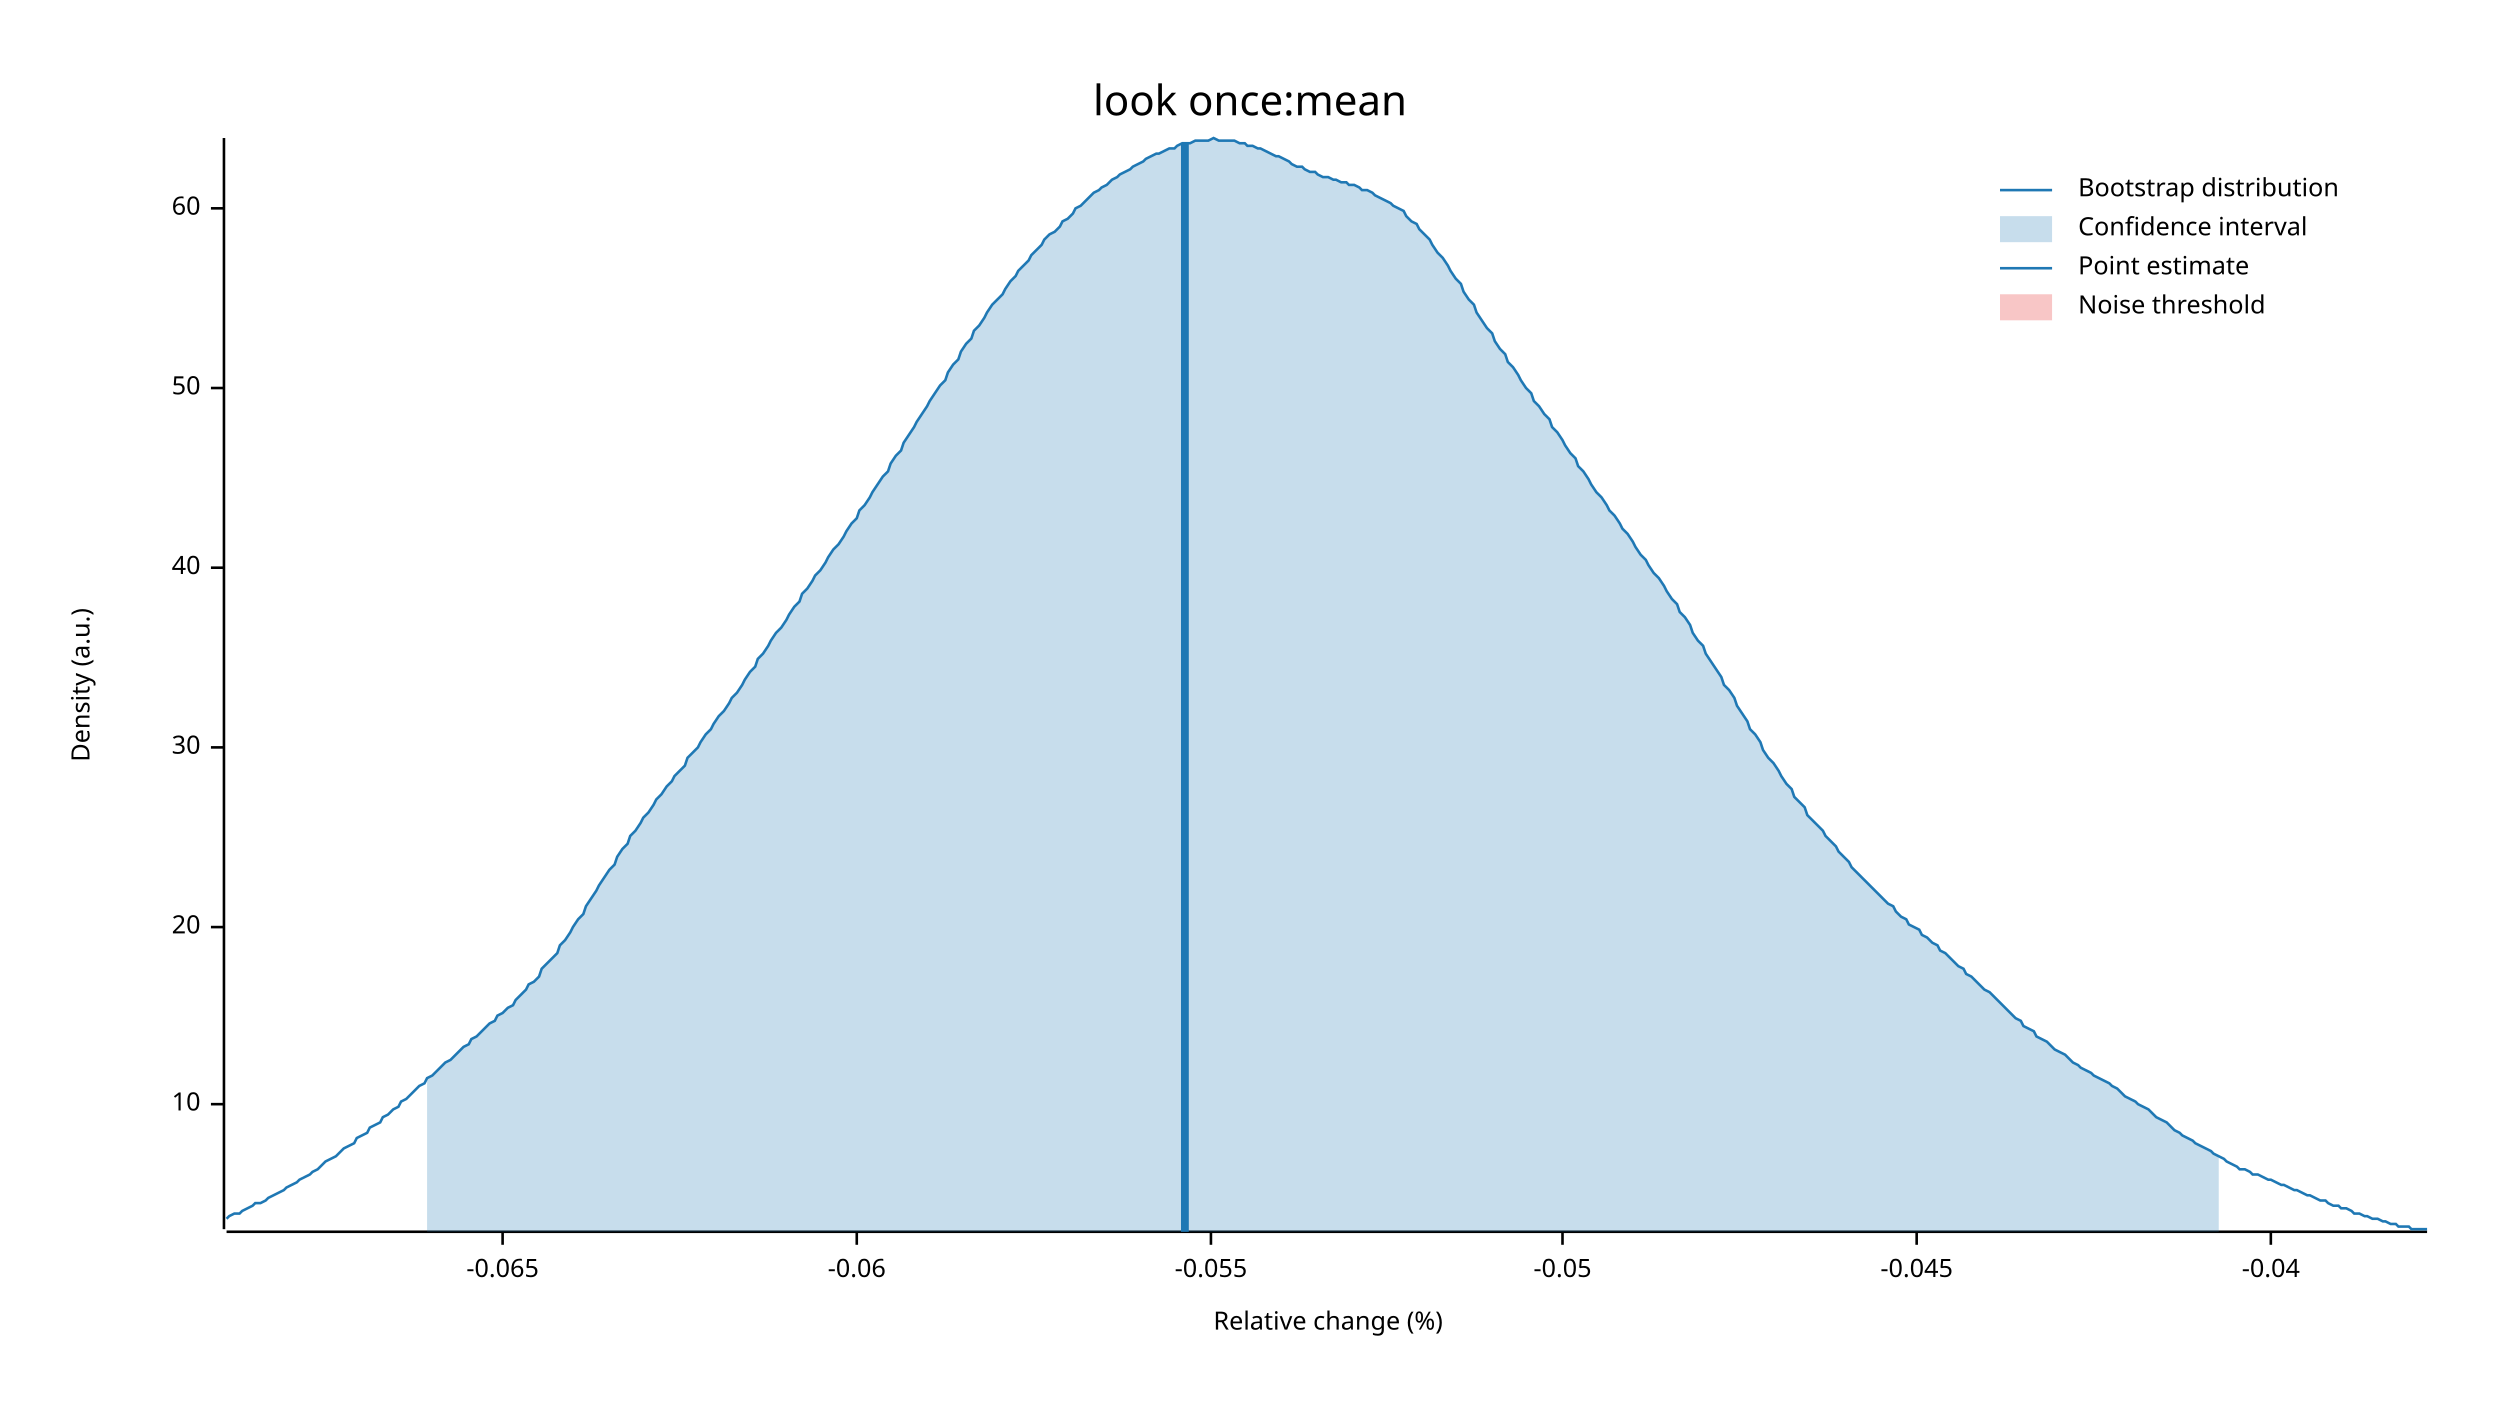
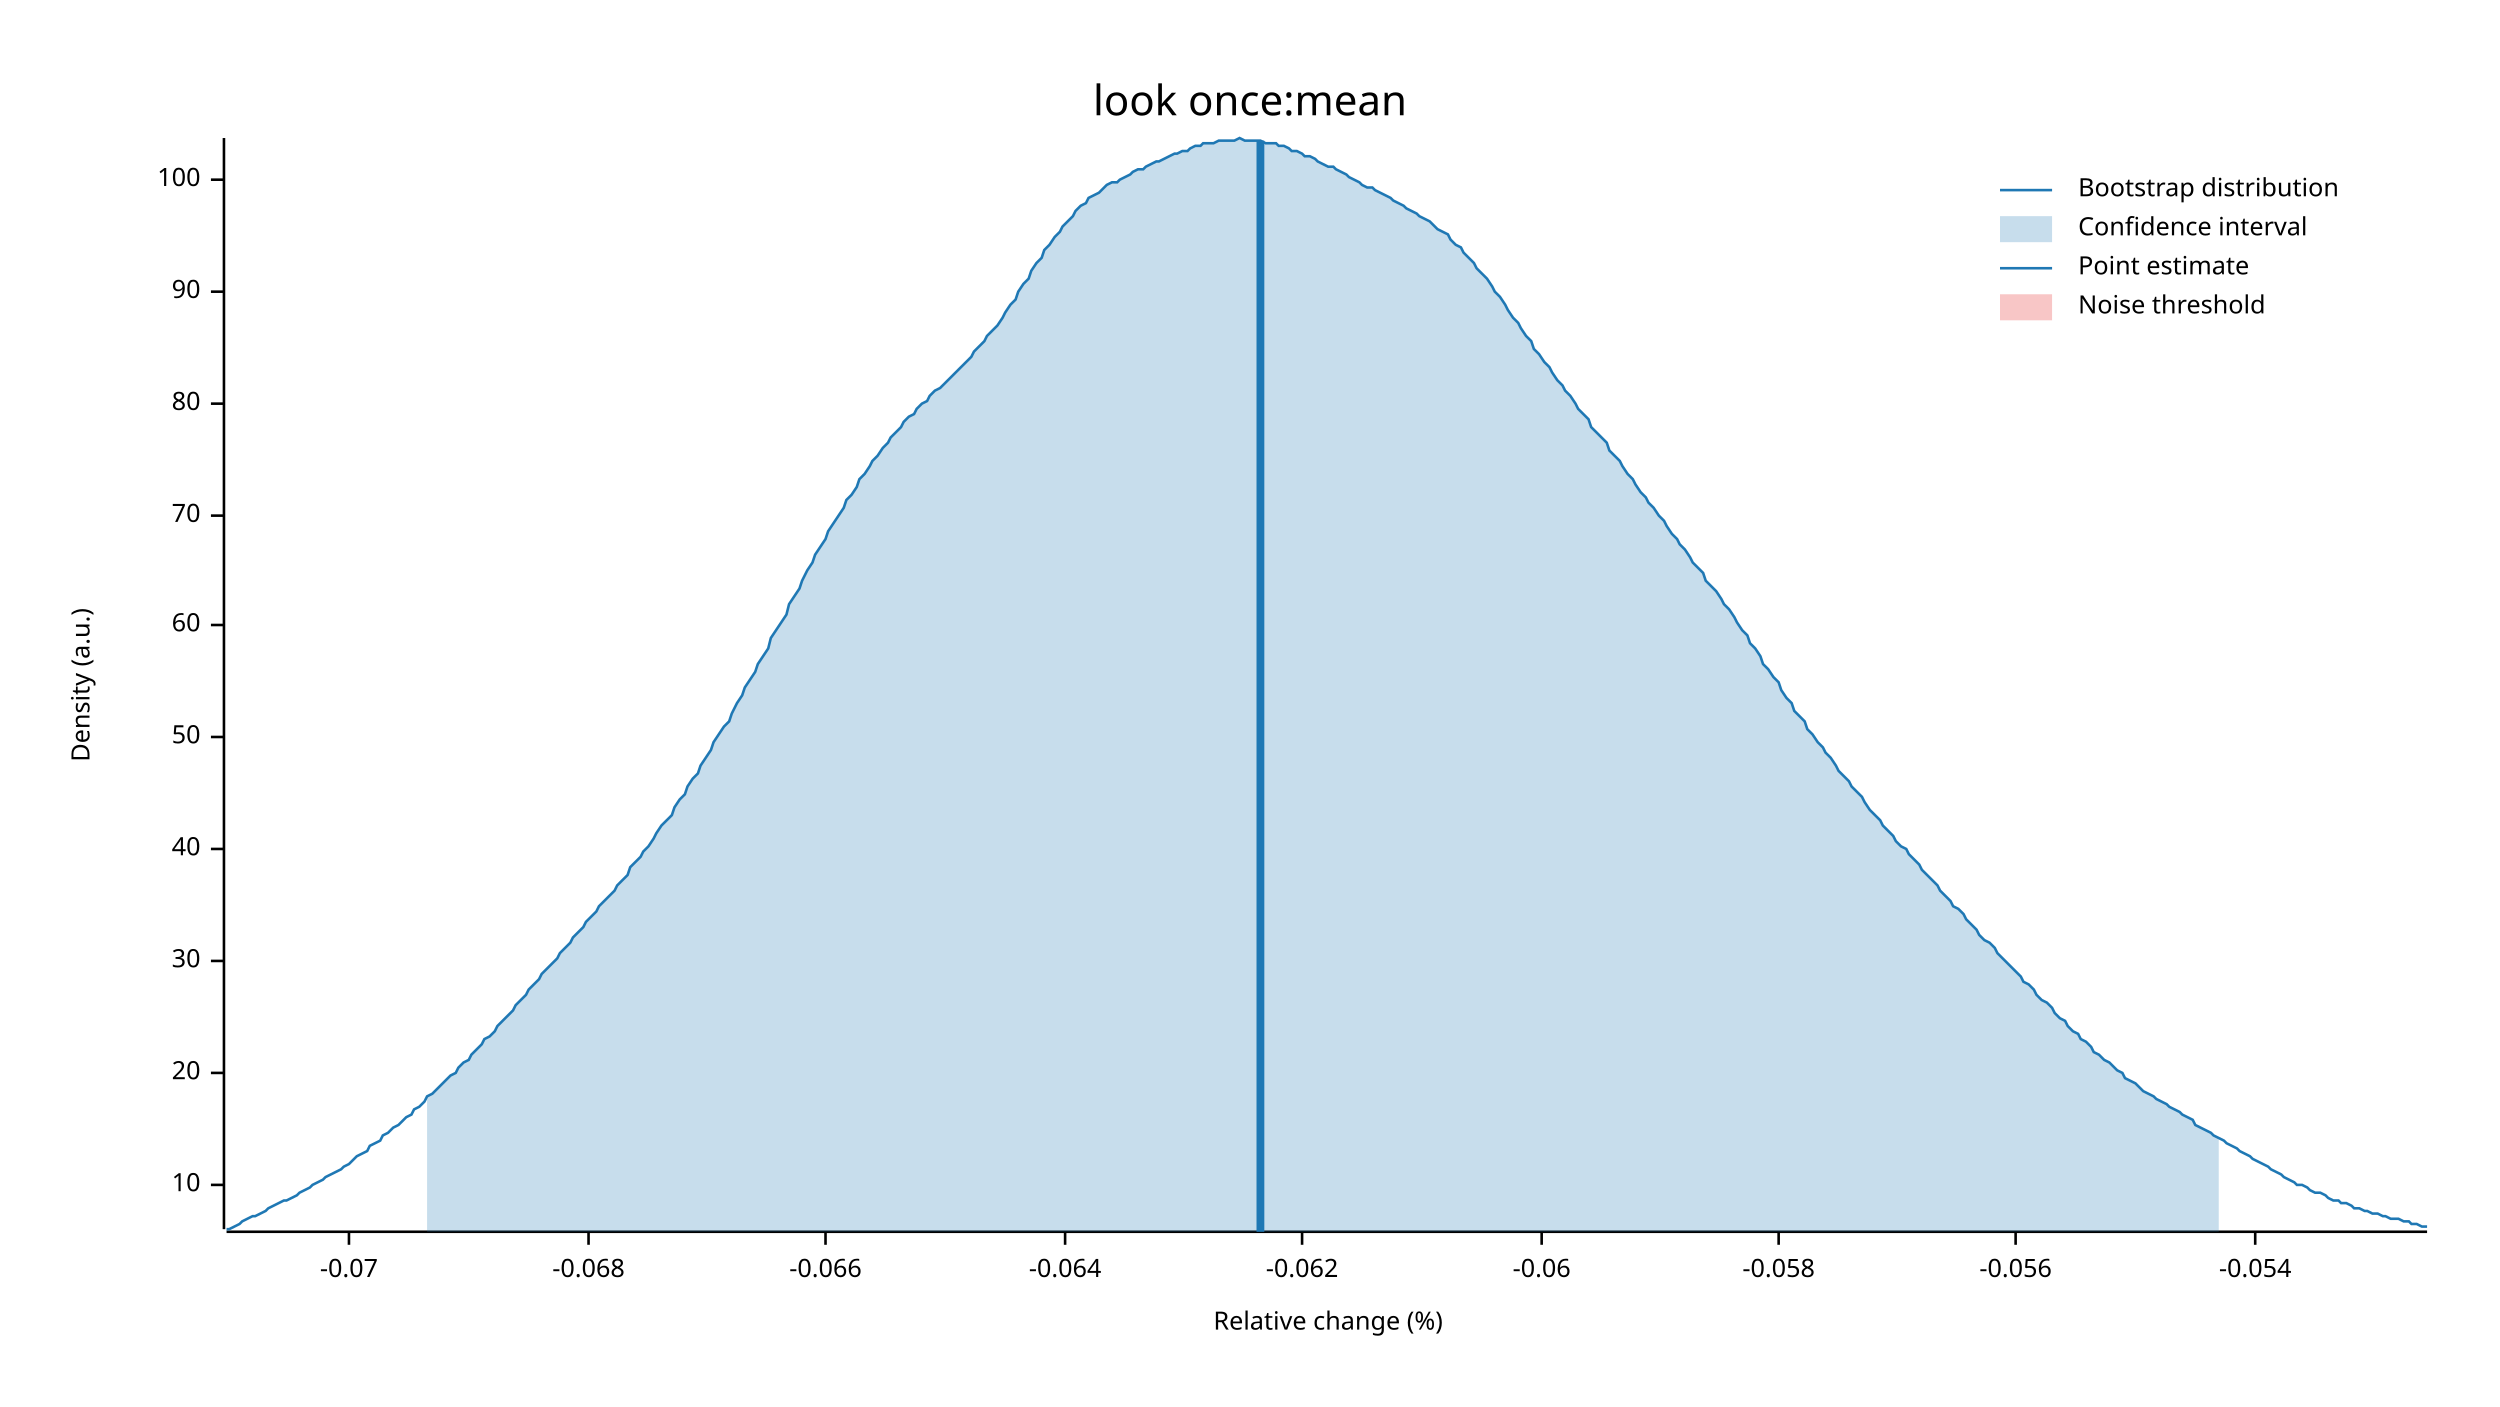
<svg xmlns="http://www.w3.org/2000/svg" width="960" height="540" viewBox="0 0 960 540">
  <text x="480" y="32" dy="0.76em" text-anchor="middle" font-family="sans-serif" font-size="16.129" opacity="1" fill="#000000">
look once:mean
</text>
  <text x="27" y="263" dy="0.76em" text-anchor="middle" font-family="sans-serif" font-size="9.677" opacity="1" fill="#000000" transform="rotate(270, 27, 263)">
Density (a.u.)
</text>
  <text x="510" y="513" dy="-0.5ex" text-anchor="middle" font-family="sans-serif" font-size="9.677" opacity="1" fill="#000000">
Relative change (%)
</text>
  <polyline fill="none" opacity="1" stroke="#000000" stroke-width="1" points="86,53 86,472 " />
-   <text x="77" y="424" dy="0.5ex" text-anchor="end" font-family="sans-serif" font-size="9.677" opacity="1" fill="#000000">
+   <text x="77" y="455" dy="0.5ex" text-anchor="end" font-family="sans-serif" font-size="9.677" opacity="1" fill="#000000">
10
</text>
-   <polyline fill="none" opacity="1" stroke="#000000" stroke-width="1" points="81,424 86,424 " />
-   <text x="77" y="356" dy="0.5ex" text-anchor="end" font-family="sans-serif" font-size="9.677" opacity="1" fill="#000000">
+   <polyline fill="none" opacity="1" stroke="#000000" stroke-width="1" points="81,455 86,455 " />
+   <text x="77" y="412" dy="0.5ex" text-anchor="end" font-family="sans-serif" font-size="9.677" opacity="1" fill="#000000">
20
</text>
-   <polyline fill="none" opacity="1" stroke="#000000" stroke-width="1" points="81,356 86,356 " />
-   <text x="77" y="287" dy="0.5ex" text-anchor="end" font-family="sans-serif" font-size="9.677" opacity="1" fill="#000000">
+   <polyline fill="none" opacity="1" stroke="#000000" stroke-width="1" points="81,412 86,412 " />
+   <text x="77" y="369" dy="0.5ex" text-anchor="end" font-family="sans-serif" font-size="9.677" opacity="1" fill="#000000">
30
</text>
-   <polyline fill="none" opacity="1" stroke="#000000" stroke-width="1" points="81,287 86,287 " />
-   <text x="77" y="218" dy="0.5ex" text-anchor="end" font-family="sans-serif" font-size="9.677" opacity="1" fill="#000000">
+   <polyline fill="none" opacity="1" stroke="#000000" stroke-width="1" points="81,369 86,369 " />
+   <text x="77" y="326" dy="0.5ex" text-anchor="end" font-family="sans-serif" font-size="9.677" opacity="1" fill="#000000">
40
</text>
-   <polyline fill="none" opacity="1" stroke="#000000" stroke-width="1" points="81,218 86,218 " />
-   <text x="77" y="149" dy="0.5ex" text-anchor="end" font-family="sans-serif" font-size="9.677" opacity="1" fill="#000000">
+   <polyline fill="none" opacity="1" stroke="#000000" stroke-width="1" points="81,326 86,326 " />
+   <text x="77" y="283" dy="0.5ex" text-anchor="end" font-family="sans-serif" font-size="9.677" opacity="1" fill="#000000">
50
</text>
-   <polyline fill="none" opacity="1" stroke="#000000" stroke-width="1" points="81,149 86,149 " />
-   <text x="77" y="80" dy="0.5ex" text-anchor="end" font-family="sans-serif" font-size="9.677" opacity="1" fill="#000000">
+   <polyline fill="none" opacity="1" stroke="#000000" stroke-width="1" points="81,283 86,283 " />
+   <text x="77" y="240" dy="0.5ex" text-anchor="end" font-family="sans-serif" font-size="9.677" opacity="1" fill="#000000">
60
</text>
-   <polyline fill="none" opacity="1" stroke="#000000" stroke-width="1" points="81,80 86,80 " />
+   <polyline fill="none" opacity="1" stroke="#000000" stroke-width="1" points="81,240 86,240 " />
+   <text x="77" y="198" dy="0.5ex" text-anchor="end" font-family="sans-serif" font-size="9.677" opacity="1" fill="#000000">
+ 70
+ </text>
+   <polyline fill="none" opacity="1" stroke="#000000" stroke-width="1" points="81,198 86,198 " />
+   <text x="77" y="155" dy="0.5ex" text-anchor="end" font-family="sans-serif" font-size="9.677" opacity="1" fill="#000000">
+ 80
+ </text>
+   <polyline fill="none" opacity="1" stroke="#000000" stroke-width="1" points="81,155 86,155 " />
+   <text x="77" y="112" dy="0.5ex" text-anchor="end" font-family="sans-serif" font-size="9.677" opacity="1" fill="#000000">
+ 90
+ </text>
+   <polyline fill="none" opacity="1" stroke="#000000" stroke-width="1" points="81,112 86,112 " />
+   <text x="77" y="69" dy="0.5ex" text-anchor="end" font-family="sans-serif" font-size="9.677" opacity="1" fill="#000000">
+ 100
+ </text>
+   <polyline fill="none" opacity="1" stroke="#000000" stroke-width="1" points="81,69 86,69 " />
  <polyline fill="none" opacity="1" stroke="#000000" stroke-width="1" points="87,473 932,473 " />
-   <text x="193" y="483" dy="0.76em" text-anchor="middle" font-family="sans-serif" font-size="9.677" opacity="1" fill="#000000">
- -0.065
+   <text x="134" y="483" dy="0.76em" text-anchor="middle" font-family="sans-serif" font-size="9.677" opacity="1" fill="#000000">
+ -0.07
</text>
-   <polyline fill="none" opacity="1" stroke="#000000" stroke-width="1" points="193,473 193,478 " />
-   <text x="329" y="483" dy="0.76em" text-anchor="middle" font-family="sans-serif" font-size="9.677" opacity="1" fill="#000000">
+   <polyline fill="none" opacity="1" stroke="#000000" stroke-width="1" points="134,473 134,478 " />
+   <text x="226" y="483" dy="0.76em" text-anchor="middle" font-family="sans-serif" font-size="9.677" opacity="1" fill="#000000">
+ -0.068
+ </text>
+   <polyline fill="none" opacity="1" stroke="#000000" stroke-width="1" points="226,473 226,478 " />
+   <text x="317" y="483" dy="0.76em" text-anchor="middle" font-family="sans-serif" font-size="9.677" opacity="1" fill="#000000">
+ -0.066
+ </text>
+   <polyline fill="none" opacity="1" stroke="#000000" stroke-width="1" points="317,473 317,478 " />
+   <text x="409" y="483" dy="0.76em" text-anchor="middle" font-family="sans-serif" font-size="9.677" opacity="1" fill="#000000">
+ -0.064
+ </text>
+   <polyline fill="none" opacity="1" stroke="#000000" stroke-width="1" points="409,473 409,478 " />
+   <text x="500" y="483" dy="0.76em" text-anchor="middle" font-family="sans-serif" font-size="9.677" opacity="1" fill="#000000">
+ -0.062
+ </text>
+   <polyline fill="none" opacity="1" stroke="#000000" stroke-width="1" points="500,473 500,478 " />
+   <text x="592" y="483" dy="0.76em" text-anchor="middle" font-family="sans-serif" font-size="9.677" opacity="1" fill="#000000">
-0.06
</text>
-   <polyline fill="none" opacity="1" stroke="#000000" stroke-width="1" points="329,473 329,478 " />
-   <text x="465" y="483" dy="0.76em" text-anchor="middle" font-family="sans-serif" font-size="9.677" opacity="1" fill="#000000">
- -0.055
+   <polyline fill="none" opacity="1" stroke="#000000" stroke-width="1" points="592,473 592,478 " />
+   <text x="683" y="483" dy="0.76em" text-anchor="middle" font-family="sans-serif" font-size="9.677" opacity="1" fill="#000000">
+ -0.058
</text>
-   <polyline fill="none" opacity="1" stroke="#000000" stroke-width="1" points="465,473 465,478 " />
-   <text x="600" y="483" dy="0.76em" text-anchor="middle" font-family="sans-serif" font-size="9.677" opacity="1" fill="#000000">
- -0.05
+   <polyline fill="none" opacity="1" stroke="#000000" stroke-width="1" points="683,473 683,478 " />
+   <text x="774" y="483" dy="0.76em" text-anchor="middle" font-family="sans-serif" font-size="9.677" opacity="1" fill="#000000">
+ -0.056
</text>
-   <polyline fill="none" opacity="1" stroke="#000000" stroke-width="1" points="600,473 600,478 " />
-   <text x="736" y="483" dy="0.76em" text-anchor="middle" font-family="sans-serif" font-size="9.677" opacity="1" fill="#000000">
- -0.045
+   <polyline fill="none" opacity="1" stroke="#000000" stroke-width="1" points="774,473 774,478 " />
+   <text x="866" y="483" dy="0.76em" text-anchor="middle" font-family="sans-serif" font-size="9.677" opacity="1" fill="#000000">
+ -0.054
</text>
-   <polyline fill="none" opacity="1" stroke="#000000" stroke-width="1" points="736,473 736,478 " />
-   <text x="872" y="483" dy="0.76em" text-anchor="middle" font-family="sans-serif" font-size="9.677" opacity="1" fill="#000000">
- -0.04
- </text>
-   <polyline fill="none" opacity="1" stroke="#000000" stroke-width="1" points="872,473 872,478 " />
-   <polyline fill="none" opacity="1" stroke="#1F78B4" stroke-width="1" points="87,468 88,467 90,466 92,466 93,465 95,464 97,463 98,462 100,462 102,461 103,460 105,459 107,458 109,457 110,456 112,455 114,454 115,453 117,452 119,451 120,450 122,449 124,447 125,446 127,445 129,444 131,442 132,441 134,440 136,439 137,437 139,436 141,435 142,433 144,432 146,431 147,429 149,428 151,426 153,425 154,423 156,422 158,420 159,419 161,417 163,416 164,414 166,413 168,411 169,410 171,408 173,407 175,405 176,404 178,402 180,401 181,399 183,398 185,396 186,395 188,393 190,392 191,390 193,389 195,387 197,386 198,384 200,382 202,380 203,378 205,377 207,375 208,372 210,370 212,368 214,366 215,363 217,361 219,358 220,356 222,353 224,351 225,348 227,345 229,342 230,340 232,337 234,334 236,332 237,329 239,326 241,324 242,321 244,319 246,316 247,314 249,312 251,309 252,307 254,305 256,302 258,300 259,298 261,296 263,294 264,291 266,289 268,287 269,285 271,282 273,280 274,278 276,275 278,273 280,270 281,268 283,266 285,263 286,261 288,258 290,256 291,253 293,251 295,248 296,246 298,243 300,241 302,238 303,236 305,233 307,231 308,228 310,226 312,223 313,221 315,219 317,216 318,214 320,211 322,209 324,206 325,204 327,201 329,199 330,196 332,194 334,191 335,189 337,186 339,183 341,181 342,178 344,175 346,173 347,170 349,167 351,164 352,162 354,159 356,156 357,154 359,151 361,148 363,146 364,143 366,140 368,138 369,135 371,132 373,130 374,127 376,125 378,122 379,120 381,117 383,115 385,113 386,111 388,108 390,106 391,104 393,102 395,100 396,98 398,96 400,94 401,92 403,90 405,89 407,87 408,85 410,84 412,82 413,80 415,79 417,77 418,76 420,74 422,73 423,72 425,71 427,69 429,68 430,67 432,66 434,65 435,64 437,63 439,62 440,61 442,60 444,59 445,59 447,58 449,57 451,57 452,56 454,55 456,55 457,55 459,54 461,54 462,54 464,54 466,53 468,54 469,54 471,54 473,54 474,54 476,55 478,55 479,56 481,56 483,57 484,57 486,58 488,59 490,60 491,60 493,61 495,62 496,63 498,64 500,64 501,65 503,66 505,66 506,67 508,68 510,68 512,69 513,69 515,70 517,70 518,71 520,71 522,72 523,73 525,73 527,74 528,75 530,76 532,77 534,78 535,79 537,80 539,81 540,83 542,85 544,86 545,88 547,90 549,92 550,94 552,97 554,99 556,102 557,104 559,107 561,109 562,112 564,115 566,117 567,120 569,123 571,126 573,128 574,131 576,134 578,136 579,139 581,141 583,144 584,146 586,149 588,151 589,154 591,156 593,159 595,161 596,164 598,166 600,169 601,171 603,174 605,176 606,179 608,181 610,184 611,186 613,189 615,191 617,194 618,196 620,198 622,201 623,203 625,205 627,208 628,210 630,213 632,215 633,217 635,220 637,222 639,225 640,227 642,230 644,232 645,235 647,237 649,240 650,243 652,246 654,248 655,251 657,254 659,257 661,260 662,263 664,265 666,268 667,271 669,274 671,277 672,280 674,282 676,285 677,288 679,291 681,293 683,296 684,298 686,301 688,303 689,306 691,308 693,310 694,313 696,315 698,317 700,319 701,321 703,323 705,325 706,327 708,329 710,331 711,333 713,335 715,337 716,338 718,340 720,342 722,344 723,345 725,347 727,348 728,350 730,352 732,353 733,355 735,356 737,357 738,359 740,360 742,362 744,363 745,365 747,366 749,368 750,369 752,371 754,372 755,374 757,375 759,377 760,378 762,380 764,381 766,383 767,384 769,386 771,388 772,389 774,391 776,392 777,394 779,395 781,396 782,398 784,399 786,400 788,402 789,403 791,404 793,405 794,406 796,408 798,409 799,410 801,411 803,412 804,413 806,414 808,415 810,416 811,417 813,418 815,420 816,421 818,422 820,423 821,424 823,425 825,426 827,428 828,429 830,430 832,431 833,432 835,434 837,435 838,436 840,437 842,438 843,439 845,440 847,441 849,442 850,443 852,444 854,445 855,446 857,447 859,448 860,449 862,449 864,450 865,451 867,451 869,452 871,453 872,453 874,454 876,455 877,455 879,456 881,457 882,457 884,458 886,459 887,459 889,460 891,461 893,461 894,462 896,463 898,463 899,464 901,464 903,465 904,466 906,466 908,467 909,467 911,468 913,468 915,469 916,469 918,470 920,470 921,471 923,471 925,471 926,472 928,472 930,472 932,472 " />
-   <polygon opacity="0.25" fill="#1F78B4" points="164,414 166,413 168,411 169,410 171,408 173,407 175,405 176,404 178,402 180,401 181,399 183,398 185,396 186,395 188,393 190,392 191,390 193,389 195,387 197,386 198,384 200,382 202,380 203,378 205,377 207,375 208,372 210,370 212,368 214,366 215,363 217,361 219,358 220,356 222,353 224,351 225,348 227,345 229,342 230,340 232,337 234,334 236,332 237,329 239,326 241,324 242,321 244,319 246,316 247,314 249,312 251,309 252,307 254,305 256,302 258,300 259,298 261,296 263,294 264,291 266,289 268,287 269,285 271,282 273,280 274,278 276,275 278,273 280,270 281,268 283,266 285,263 286,261 288,258 290,256 291,253 293,251 295,248 296,246 298,243 300,241 302,238 303,236 305,233 307,231 308,228 310,226 312,223 313,221 315,219 317,216 318,214 320,211 322,209 324,206 325,204 327,201 329,199 330,196 332,194 334,191 335,189 337,186 339,183 341,181 342,178 344,175 346,173 347,170 349,167 351,164 352,162 354,159 356,156 357,154 359,151 361,148 363,146 364,143 366,140 368,138 369,135 371,132 373,130 374,127 376,125 378,122 379,120 381,117 383,115 385,113 386,111 388,108 390,106 391,104 393,102 395,100 396,98 398,96 400,94 401,92 403,90 405,89 407,87 408,85 410,84 412,82 413,80 415,79 417,77 418,76 420,74 422,73 423,72 425,71 427,69 429,68 430,67 432,66 434,65 435,64 437,63 439,62 440,61 442,60 444,59 445,59 447,58 449,57 451,57 452,56 454,55 456,55 457,55 459,54 461,54 462,54 464,54 466,53 468,54 469,54 471,54 473,54 474,54 476,55 478,55 479,56 481,56 483,57 484,57 486,58 488,59 490,60 491,60 493,61 495,62 496,63 498,64 500,64 501,65 503,66 505,66 506,67 508,68 510,68 512,69 513,69 515,70 517,70 518,71 520,71 522,72 523,73 525,73 527,74 528,75 530,76 532,77 534,78 535,79 537,80 539,81 540,83 542,85 544,86 545,88 547,90 549,92 550,94 552,97 554,99 556,102 557,104 559,107 561,109 562,112 564,115 566,117 567,120 569,123 571,126 573,128 574,131 576,134 578,136 579,139 581,141 583,144 584,146 586,149 588,151 589,154 591,156 593,159 595,161 596,164 598,166 600,169 601,171 603,174 605,176 606,179 608,181 610,184 611,186 613,189 615,191 617,194 618,196 620,198 622,201 623,203 625,205 627,208 628,210 630,213 632,215 633,217 635,220 637,222 639,225 640,227 642,230 644,232 645,235 647,237 649,240 650,243 652,246 654,248 655,251 657,254 659,257 661,260 662,263 664,265 666,268 667,271 669,274 671,277 672,280 674,282 676,285 677,288 679,291 681,293 683,296 684,298 686,301 688,303 689,306 691,308 693,310 694,313 696,315 698,317 700,319 701,321 703,323 705,325 706,327 708,329 710,331 711,333 713,335 715,337 716,338 718,340 720,342 722,344 723,345 725,347 727,348 728,350 730,352 732,353 733,355 735,356 737,357 738,359 740,360 742,362 744,363 745,365 747,366 749,368 750,369 752,371 754,372 755,374 757,375 759,377 760,378 762,380 764,381 766,383 767,384 769,386 771,388 772,389 774,391 776,392 777,394 779,395 781,396 782,398 784,399 786,400 788,402 789,403 791,404 793,405 794,406 796,408 798,409 799,410 801,411 803,412 804,413 806,414 808,415 810,416 811,417 813,418 815,420 816,421 818,422 820,423 821,424 823,425 825,426 827,428 828,429 830,430 832,431 833,432 835,434 837,435 838,436 840,437 842,438 843,439 845,440 847,441 849,442 850,443 852,444 852,473 164,473 " />
-   <polyline fill="none" opacity="1" stroke="#1F78B4" stroke-width="3" points="455,473 455,55 " />
+   <polyline fill="none" opacity="1" stroke="#000000" stroke-width="1" points="866,473 866,478 " />
+   <polyline fill="none" opacity="1" stroke="#1F78B4" stroke-width="1" points="87,472 88,472 90,471 92,470 93,469 95,468 97,467 98,467 100,466 102,465 103,464 105,463 107,462 109,461 110,461 112,460 114,459 115,458 117,457 119,456 120,455 122,454 124,453 125,452 127,451 129,450 131,449 132,448 134,447 136,445 137,444 139,443 141,442 142,440 144,439 146,438 147,436 149,435 151,433 153,432 154,431 156,429 158,428 159,426 161,425 163,423 164,421 166,420 168,418 169,417 171,415 173,413 175,412 176,410 178,408 180,407 181,405 183,403 185,401 186,399 188,398 190,396 191,394 193,392 195,390 197,388 198,386 200,384 202,382 203,380 205,378 207,376 208,374 210,372 212,370 214,368 215,366 217,364 219,362 220,360 222,358 224,356 225,354 227,352 229,350 230,348 232,346 234,344 236,342 237,340 239,338 241,336 242,333 244,331 246,329 247,327 249,325 251,322 252,320 254,317 256,315 258,313 259,310 261,307 263,305 264,302 266,299 268,297 269,294 271,291 273,288 274,285 276,282 278,279 280,277 281,274 283,270 285,267 286,264 288,261 290,258 291,255 293,252 295,249 296,245 298,242 300,239 302,236 303,232 305,229 307,226 308,223 310,219 312,216 313,213 315,210 317,207 318,204 320,201 322,198 324,195 325,192 327,190 329,187 330,184 332,182 334,179 335,177 337,175 339,172 341,170 342,168 344,166 346,164 347,162 349,160 351,159 352,157 354,155 356,154 357,152 359,150 361,149 363,147 364,146 366,144 368,142 369,141 371,139 373,137 374,135 376,133 378,131 379,129 381,127 383,125 385,122 386,120 388,117 390,115 391,112 393,109 395,107 396,104 398,101 400,99 401,96 403,94 405,91 407,89 408,87 410,85 412,83 413,81 415,79 417,78 418,76 420,75 422,74 423,73 425,71 427,70 429,70 430,69 432,68 434,67 435,66 437,65 439,65 440,64 442,63 444,62 445,62 447,61 449,60 451,59 452,59 454,58 456,58 457,57 459,56 461,56 462,55 464,55 466,55 468,54 469,54 471,54 473,54 474,54 476,53 478,54 479,54 481,54 483,54 484,54 486,55 488,55 490,55 491,56 493,56 495,57 496,58 498,58 500,59 501,60 503,60 505,61 506,62 508,63 510,64 512,64 513,65 515,66 517,67 518,68 520,69 522,70 523,71 525,72 527,72 528,73 530,74 532,75 534,76 535,77 537,78 539,79 540,80 542,81 544,82 545,83 547,84 549,85 550,86 552,88 554,89 556,90 557,92 559,94 561,95 562,97 564,99 566,101 567,103 569,105 571,107 573,110 574,112 576,114 578,117 579,119 581,122 583,124 584,126 586,129 588,131 589,134 591,136 593,139 595,141 596,143 598,146 600,148 601,150 603,152 605,155 606,157 608,159 610,161 611,164 613,166 615,168 617,170 618,173 620,175 622,177 623,179 625,182 627,184 628,186 630,189 632,191 633,193 635,195 637,198 639,200 640,202 642,205 644,207 645,209 647,211 649,214 650,216 652,218 654,220 655,223 657,225 659,227 661,230 662,232 664,234 666,237 667,239 669,242 671,244 672,247 674,249 676,252 677,255 679,257 681,260 683,262 684,265 686,268 688,270 689,273 691,275 693,277 694,280 696,282 698,285 700,287 701,289 703,291 705,294 706,296 708,298 710,300 711,302 713,304 715,306 716,308 718,311 720,313 722,315 723,317 725,319 727,321 728,323 730,325 732,326 733,328 735,330 737,332 738,334 740,336 742,338 744,340 745,342 747,344 749,346 750,348 752,349 754,351 755,353 757,355 759,357 760,359 762,361 764,362 766,364 767,366 769,368 771,370 772,371 774,373 776,375 777,377 779,378 781,380 782,382 784,384 786,385 788,387 789,389 791,391 793,392 794,394 796,396 798,397 799,399 801,400 803,402 804,404 806,405 808,407 810,408 811,409 813,411 815,412 816,414 818,415 820,416 821,417 823,419 825,420 827,421 828,422 830,423 832,424 833,425 835,426 837,427 838,428 840,429 842,430 843,432 845,433 847,434 849,435 850,436 852,437 854,438 855,439 857,440 859,441 860,442 862,443 864,444 865,445 867,446 869,447 871,448 872,449 874,450 876,451 877,452 879,453 881,454 882,455 884,455 886,456 887,457 889,458 891,458 893,459 894,460 896,461 898,461 899,462 901,462 903,463 904,464 906,464 908,465 909,465 911,466 913,466 915,467 916,467 918,468 920,468 921,468 923,469 925,469 926,470 928,470 930,471 932,471 " />
+   <polygon opacity="0.25" fill="#1F78B4" points="164,421 166,420 168,418 169,417 171,415 173,413 175,412 176,410 178,408 180,407 181,405 183,403 185,401 186,399 188,398 190,396 191,394 193,392 195,390 197,388 198,386 200,384 202,382 203,380 205,378 207,376 208,374 210,372 212,370 214,368 215,366 217,364 219,362 220,360 222,358 224,356 225,354 227,352 229,350 230,348 232,346 234,344 236,342 237,340 239,338 241,336 242,333 244,331 246,329 247,327 249,325 251,322 252,320 254,317 256,315 258,313 259,310 261,307 263,305 264,302 266,299 268,297 269,294 271,291 273,288 274,285 276,282 278,279 280,277 281,274 283,270 285,267 286,264 288,261 290,258 291,255 293,252 295,249 296,245 298,242 300,239 302,236 303,232 305,229 307,226 308,223 310,219 312,216 313,213 315,210 317,207 318,204 320,201 322,198 324,195 325,192 327,190 329,187 330,184 332,182 334,179 335,177 337,175 339,172 341,170 342,168 344,166 346,164 347,162 349,160 351,159 352,157 354,155 356,154 357,152 359,150 361,149 363,147 364,146 366,144 368,142 369,141 371,139 373,137 374,135 376,133 378,131 379,129 381,127 383,125 385,122 386,120 388,117 390,115 391,112 393,109 395,107 396,104 398,101 400,99 401,96 403,94 405,91 407,89 408,87 410,85 412,83 413,81 415,79 417,78 418,76 420,75 422,74 423,73 425,71 427,70 429,70 430,69 432,68 434,67 435,66 437,65 439,65 440,64 442,63 444,62 445,62 447,61 449,60 451,59 452,59 454,58 456,58 457,57 459,56 461,56 462,55 464,55 466,55 468,54 469,54 471,54 473,54 474,54 476,53 478,54 479,54 481,54 483,54 484,54 486,55 488,55 490,55 491,56 493,56 495,57 496,58 498,58 500,59 501,60 503,60 505,61 506,62 508,63 510,64 512,64 513,65 515,66 517,67 518,68 520,69 522,70 523,71 525,72 527,72 528,73 530,74 532,75 534,76 535,77 537,78 539,79 540,80 542,81 544,82 545,83 547,84 549,85 550,86 552,88 554,89 556,90 557,92 559,94 561,95 562,97 564,99 566,101 567,103 569,105 571,107 573,110 574,112 576,114 578,117 579,119 581,122 583,124 584,126 586,129 588,131 589,134 591,136 593,139 595,141 596,143 598,146 600,148 601,150 603,152 605,155 606,157 608,159 610,161 611,164 613,166 615,168 617,170 618,173 620,175 622,177 623,179 625,182 627,184 628,186 630,189 632,191 633,193 635,195 637,198 639,200 640,202 642,205 644,207 645,209 647,211 649,214 650,216 652,218 654,220 655,223 657,225 659,227 661,230 662,232 664,234 666,237 667,239 669,242 671,244 672,247 674,249 676,252 677,255 679,257 681,260 683,262 684,265 686,268 688,270 689,273 691,275 693,277 694,280 696,282 698,285 700,287 701,289 703,291 705,294 706,296 708,298 710,300 711,302 713,304 715,306 716,308 718,311 720,313 722,315 723,317 725,319 727,321 728,323 730,325 732,326 733,328 735,330 737,332 738,334 740,336 742,338 744,340 745,342 747,344 749,346 750,348 752,349 754,351 755,353 757,355 759,357 760,359 762,361 764,362 766,364 767,366 769,368 771,370 772,371 774,373 776,375 777,377 779,378 781,380 782,382 784,384 786,385 788,387 789,389 791,391 793,392 794,394 796,396 798,397 799,399 801,400 803,402 804,404 806,405 808,407 810,408 811,409 813,411 815,412 816,414 818,415 820,416 821,417 823,419 825,420 827,421 828,422 830,423 832,424 833,425 835,426 837,427 838,428 840,429 842,430 843,432 845,433 847,434 849,435 850,436 852,437 852,473 164,473 " />
+   <polyline fill="none" opacity="1" stroke="#1F78B4" stroke-width="3" points="484,473 484,54 " />
  <rect x="509" y="53" width="0" height="419" opacity="0.1" fill="#E31A1C" stroke="none" />
  <text x="798" y="68" dy="0.76em" text-anchor="start" font-family="sans-serif" font-size="9.677" opacity="1" fill="#000000">
Bootstrap distribution
</text>
  <text x="798" y="83" dy="0.76em" text-anchor="start" font-family="sans-serif" font-size="9.677" opacity="1" fill="#000000">
Confidence interval
</text>
  <text x="798" y="98" dy="0.76em" text-anchor="start" font-family="sans-serif" font-size="9.677" opacity="1" fill="#000000">
Point estimate
</text>
  <text x="798" y="113" dy="0.76em" text-anchor="start" font-family="sans-serif" font-size="9.677" opacity="1" fill="#000000">
Noise threshold
</text>
  <polyline fill="none" opacity="1" stroke="#1F78B4" stroke-width="1" points="768,73 788,73 " />
  <rect x="768" y="83" width="20" height="10" opacity="0.25" fill="#1F78B4" stroke="none" />
  <polyline fill="none" opacity="1" stroke="#1F78B4" stroke-width="1" points="768,103 788,103 " />
  <rect x="768" y="113" width="20" height="10" opacity="0.25" fill="#E31A1C" stroke="none" />
</svg>
